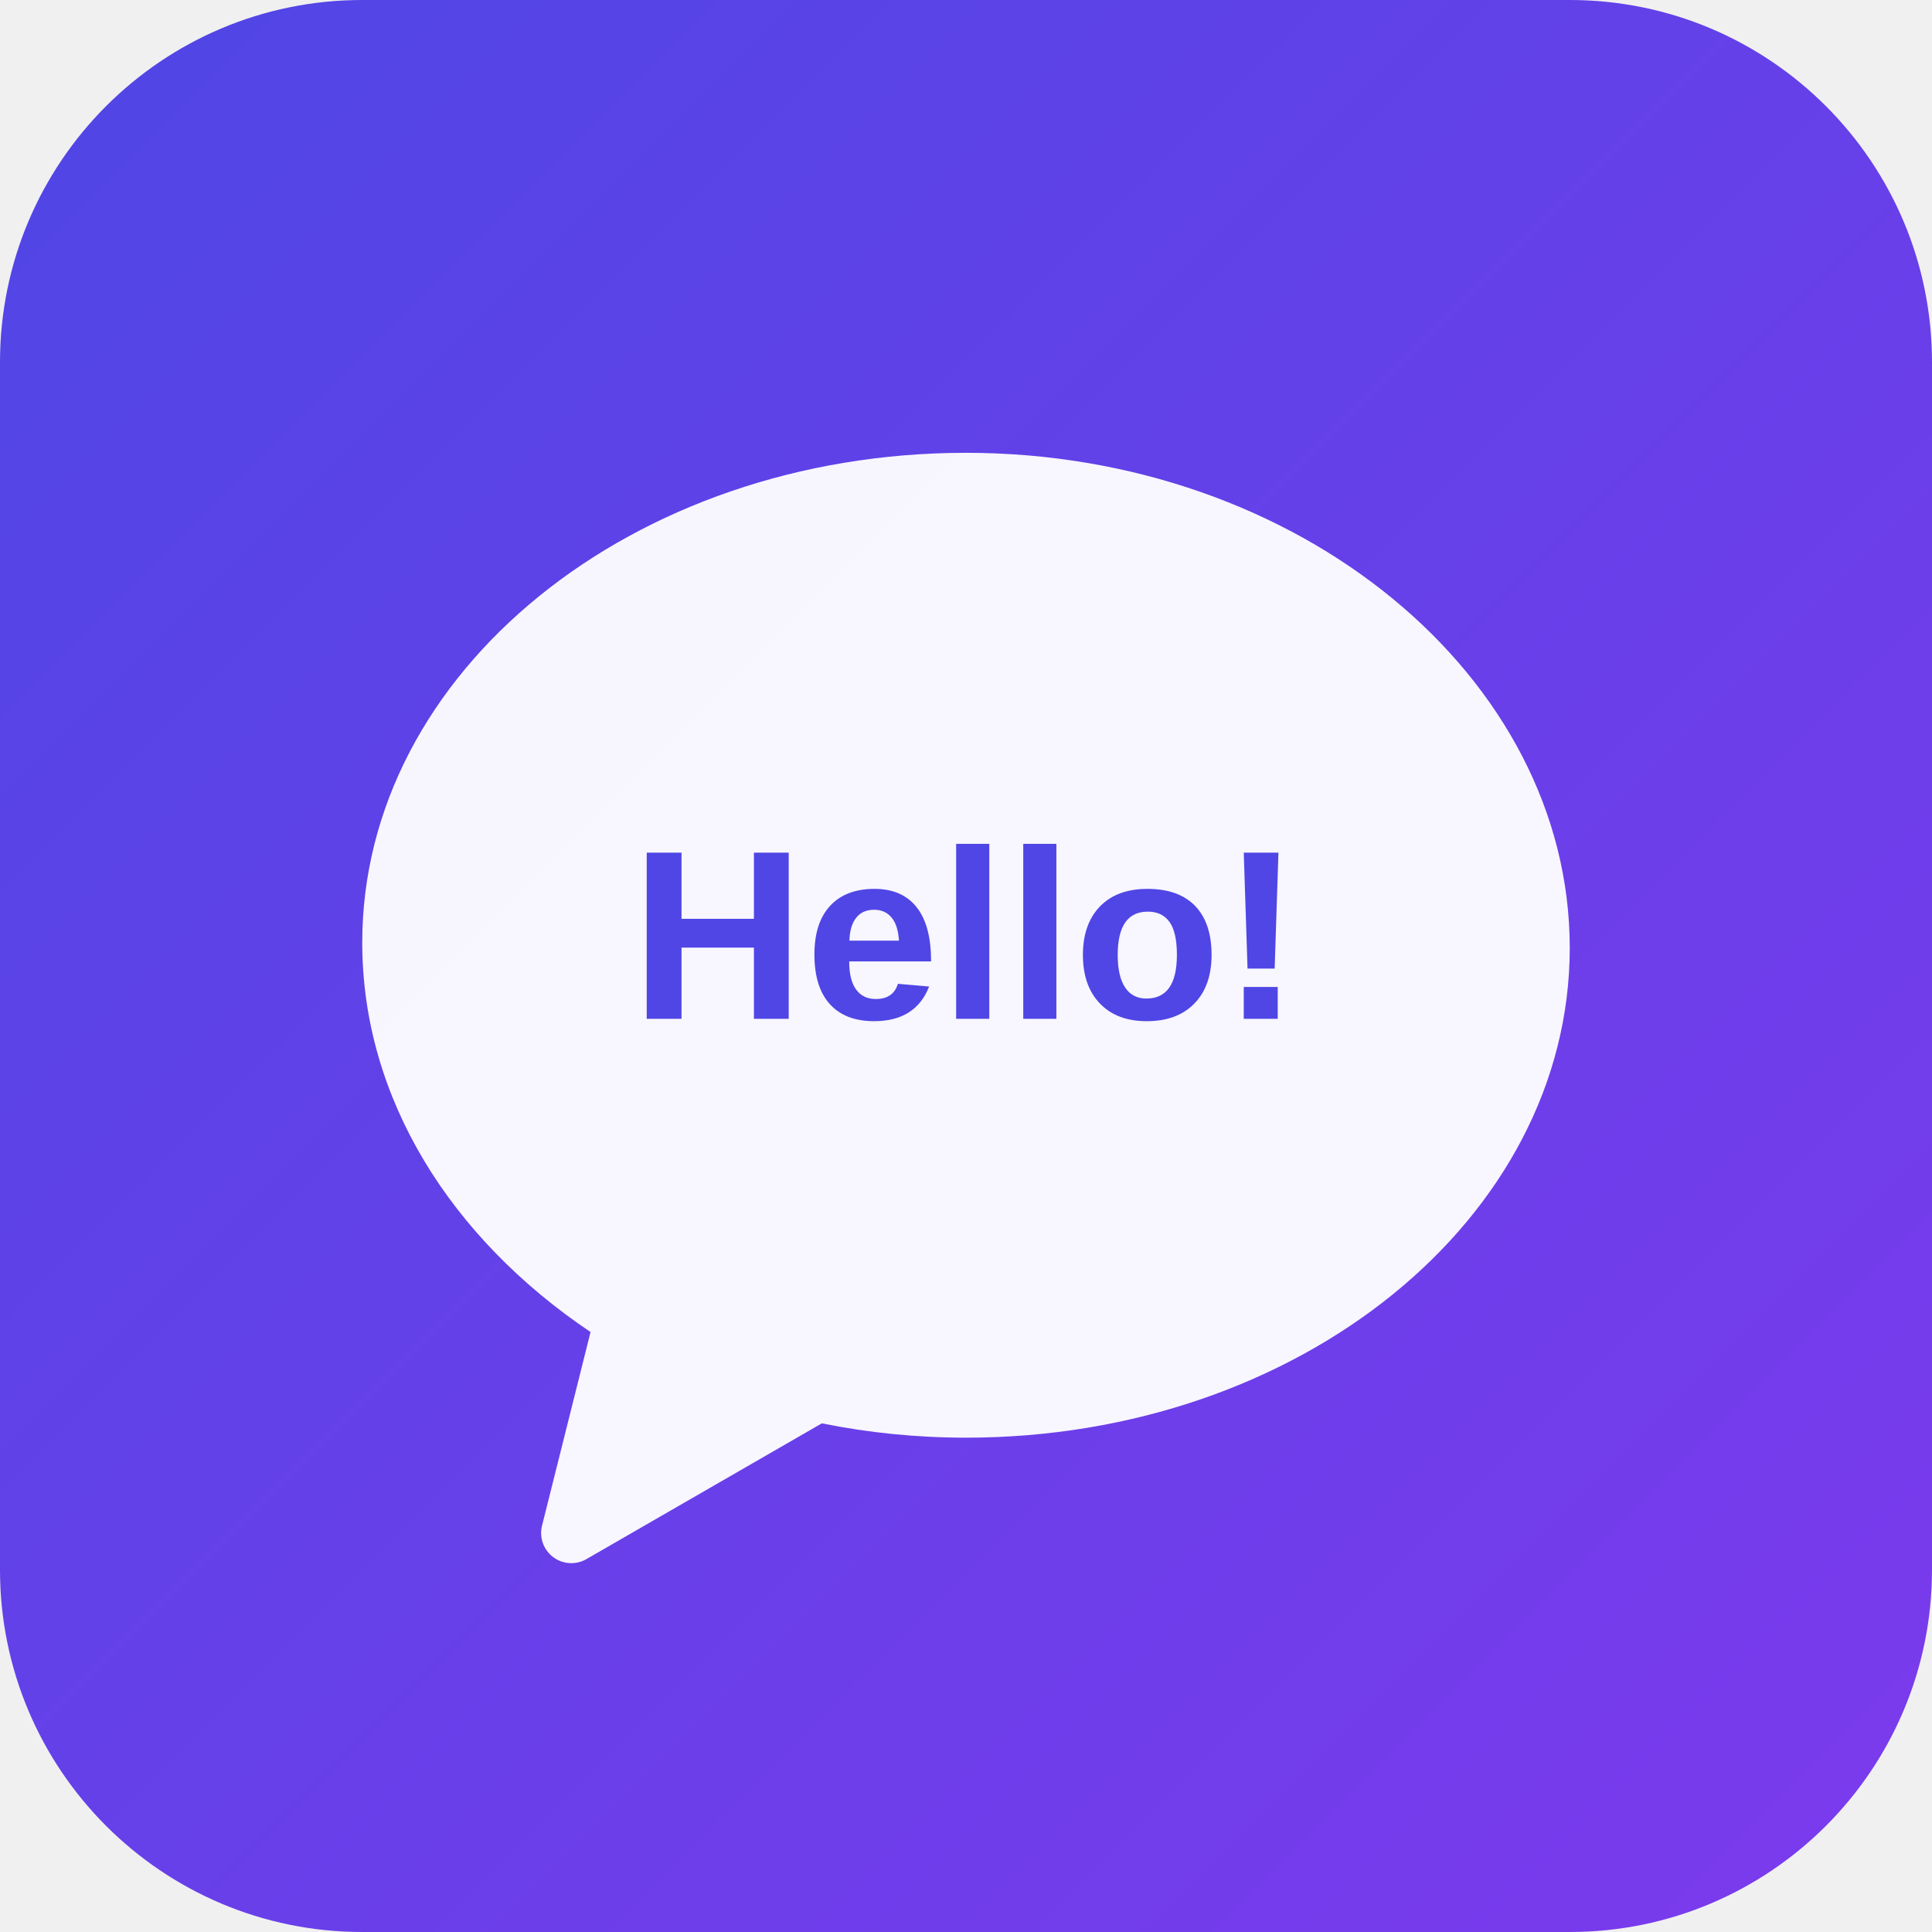
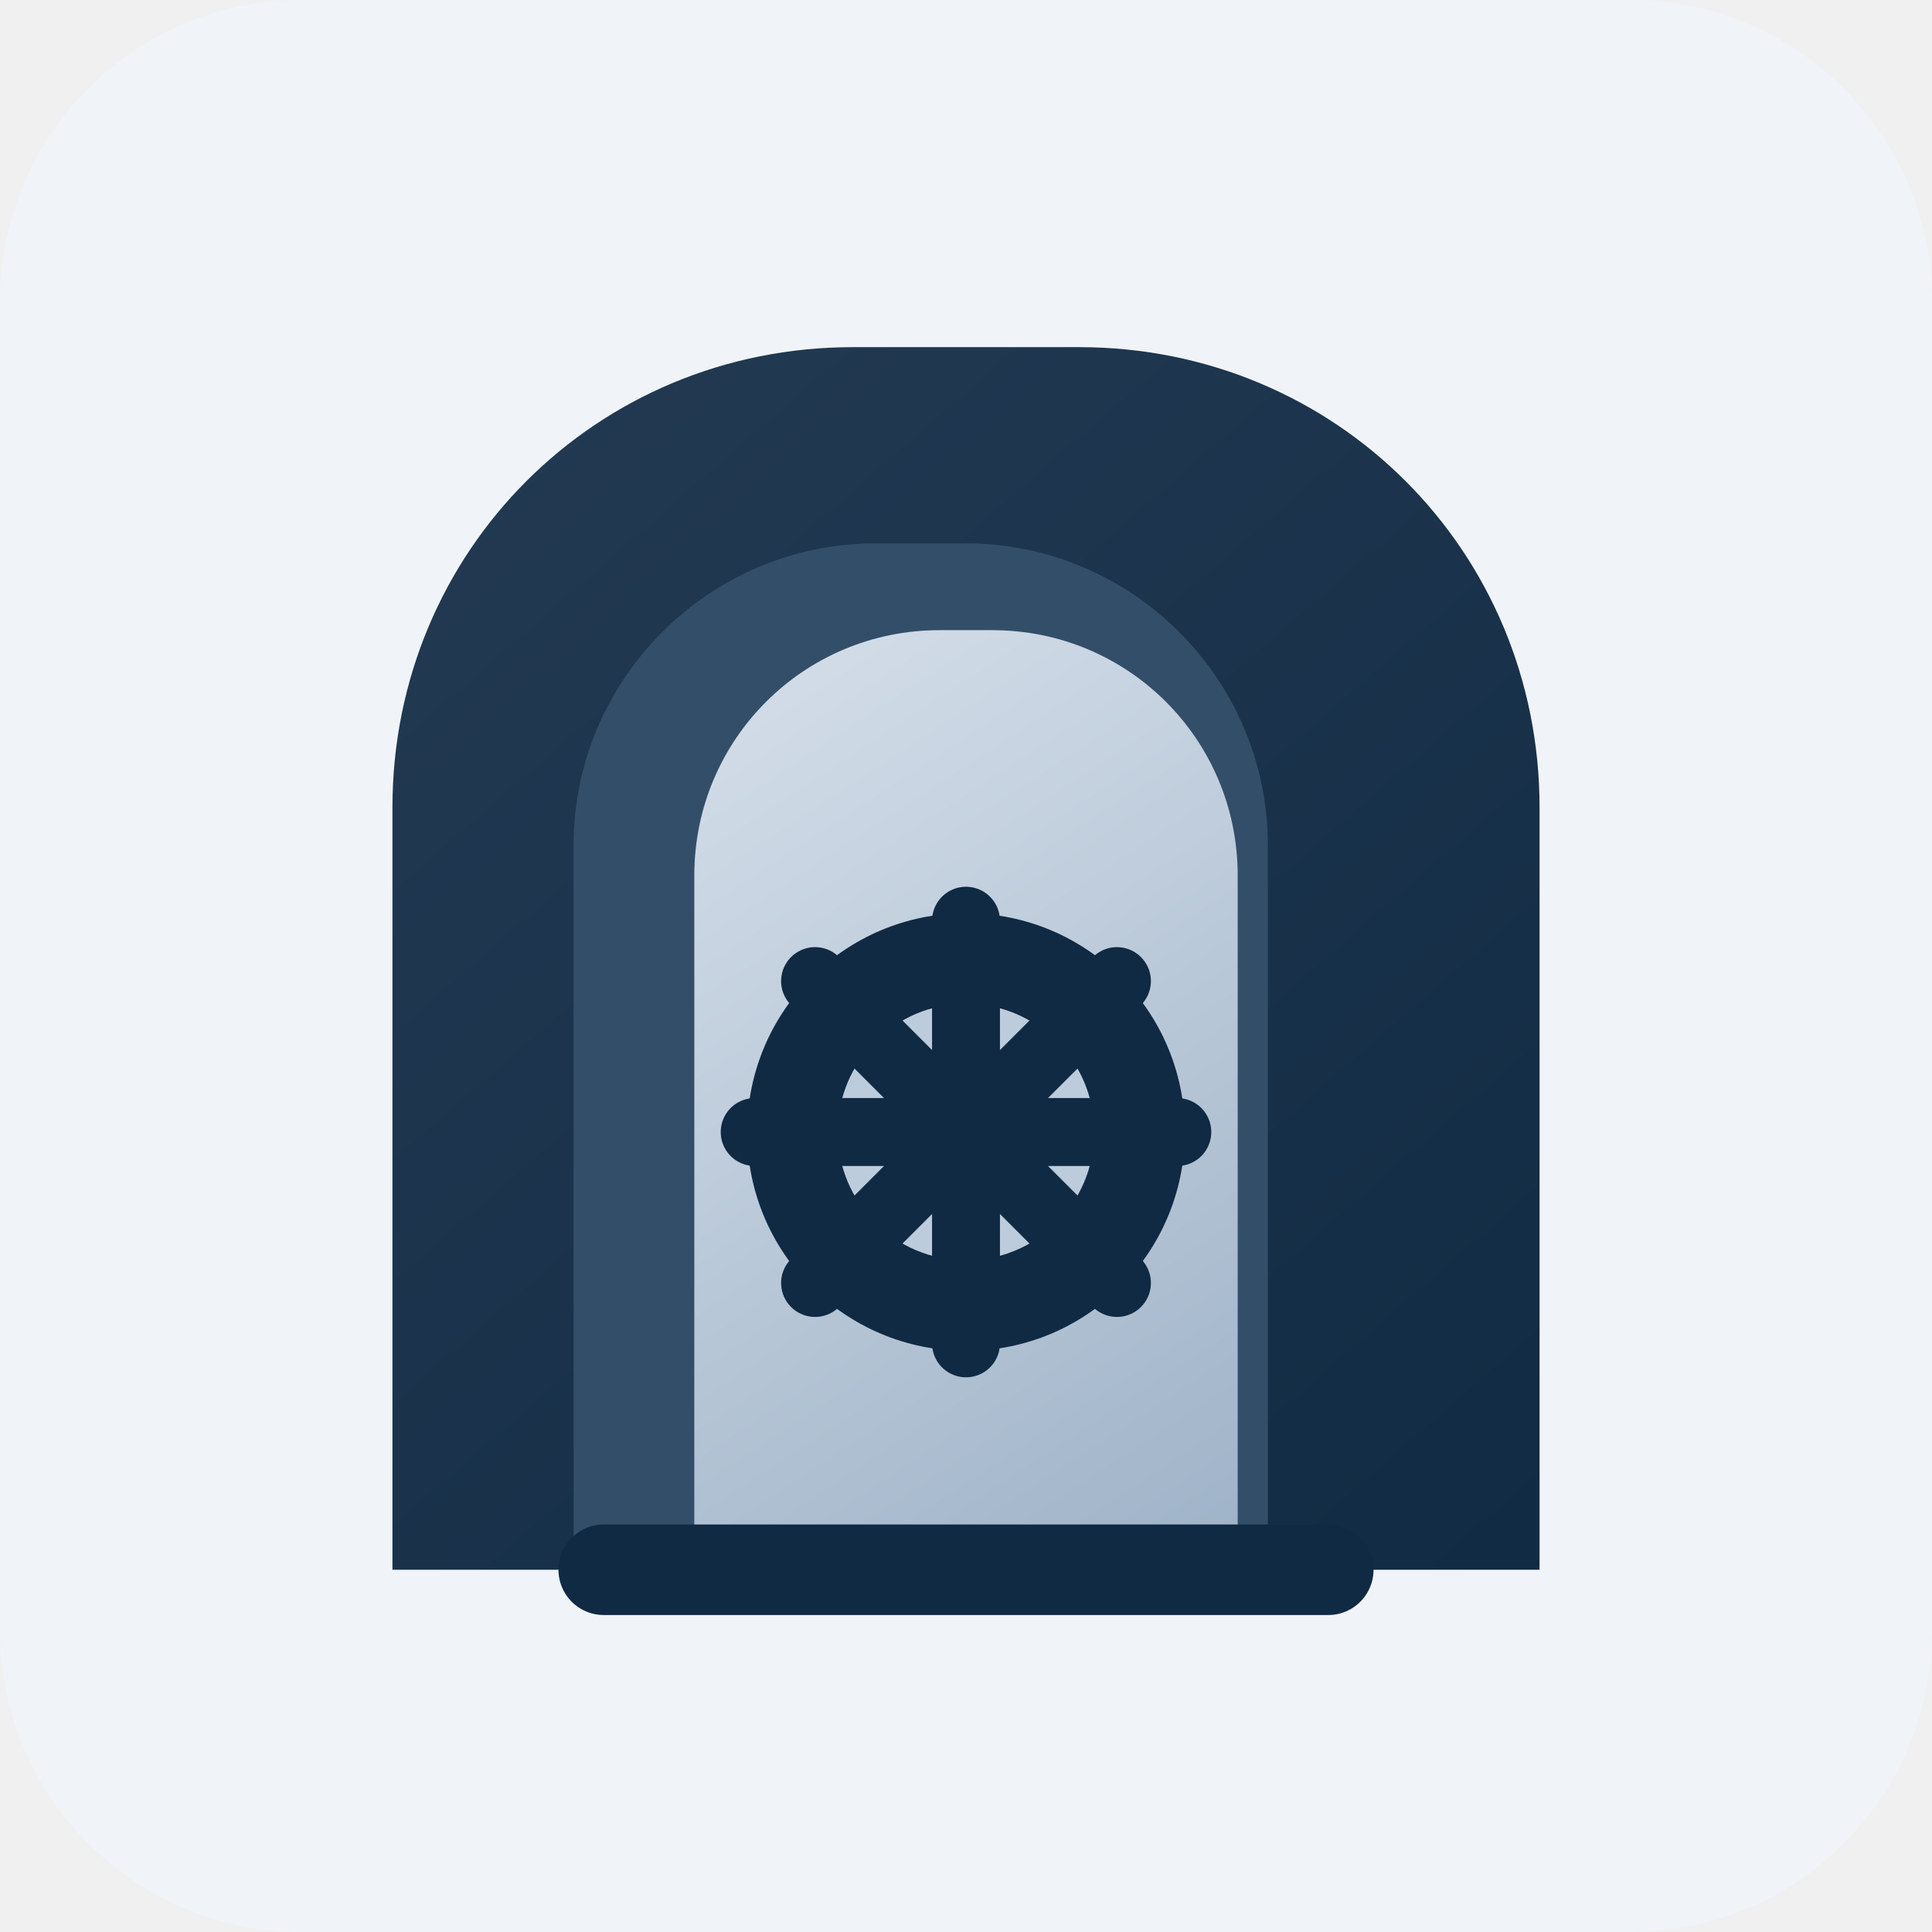
- <svg xmlns="http://www.w3.org/2000/svg" viewBox="0 0 512 512">
+ <svg xmlns="http://www.w3.org/2000/svg" viewBox="0 0 512 512" role="img" aria-labelledby="title">
  <defs>
-     <linearGradient id="bg" x1="0" y1="0" x2="1" y2="1">
-       <stop offset="0%" stop-color="#4F46E5" />
-       <stop offset="100%" stop-color="#7C3AED" />
+     <linearGradient id="wall" x1="96" y1="72" x2="416" y2="440" gradientUnits="userSpaceOnUse">
+       <stop offset="0" stop-color="#243B53" />
+       <stop offset="1" stop-color="#102A43" />
+     </linearGradient>
+     <linearGradient id="door" x1="174" y1="154" x2="338" y2="404" gradientUnits="userSpaceOnUse">
+       <stop offset="0" stop-color="#D9E2EC" />
+       <stop offset="1" stop-color="#9FB3C8" />
    </linearGradient>
  </defs>
-   <rect width="512" height="512" rx="96" fill="url(#bg)" />
-   <path d="M256 120c-88.4 0-160 58.1-160 129.8 0 41.4 23.6 78.4 60.5 103.2l-12.9 51.5a8 8 0 0 0 11.6 8.8l62.6-36.1c12.3 2.5 25.2 3.8 38.2 3.8 88.4 0 160-58.1 160-129.8S344.4 120 256 120z" fill="white" opacity="0.95" />
-   <text x="256" y="270" text-anchor="middle" font-family="Arial, Helvetica, sans-serif" font-weight="bold" font-size="64" fill="#4F46E5">Hello!</text>
+   <rect width="512" height="512" rx="80" fill="#F0F4F8" />
+   <path d="M104 214c0-68 54-122 122-122h60c68 0 122 54 122 122v202H104V214Z" fill="url(#wall)" />
+   <path d="M152 224c0-44 36-80 80-80h24c44 0 80 36 80 80v192H152V224Z" fill="#334E68" />
+   <path d="M184 232c0-36 29-65 65-65h14c36 0 65 29 65 65v184H184V232Z" fill="url(#door)" />
+   <circle cx="256" cy="300" r="58" fill="#102A43" />
+   <circle cx="256" cy="300" r="34" fill="#BCCCDC" />
+   <path d="M256 244v112M200 300h112M216 260l80 80M296 260l-80 80" stroke="#102A43" stroke-width="18" stroke-linecap="round" />
+   <path d="M160 416h192" stroke="#102A43" stroke-width="24" stroke-linecap="round" />
</svg>
